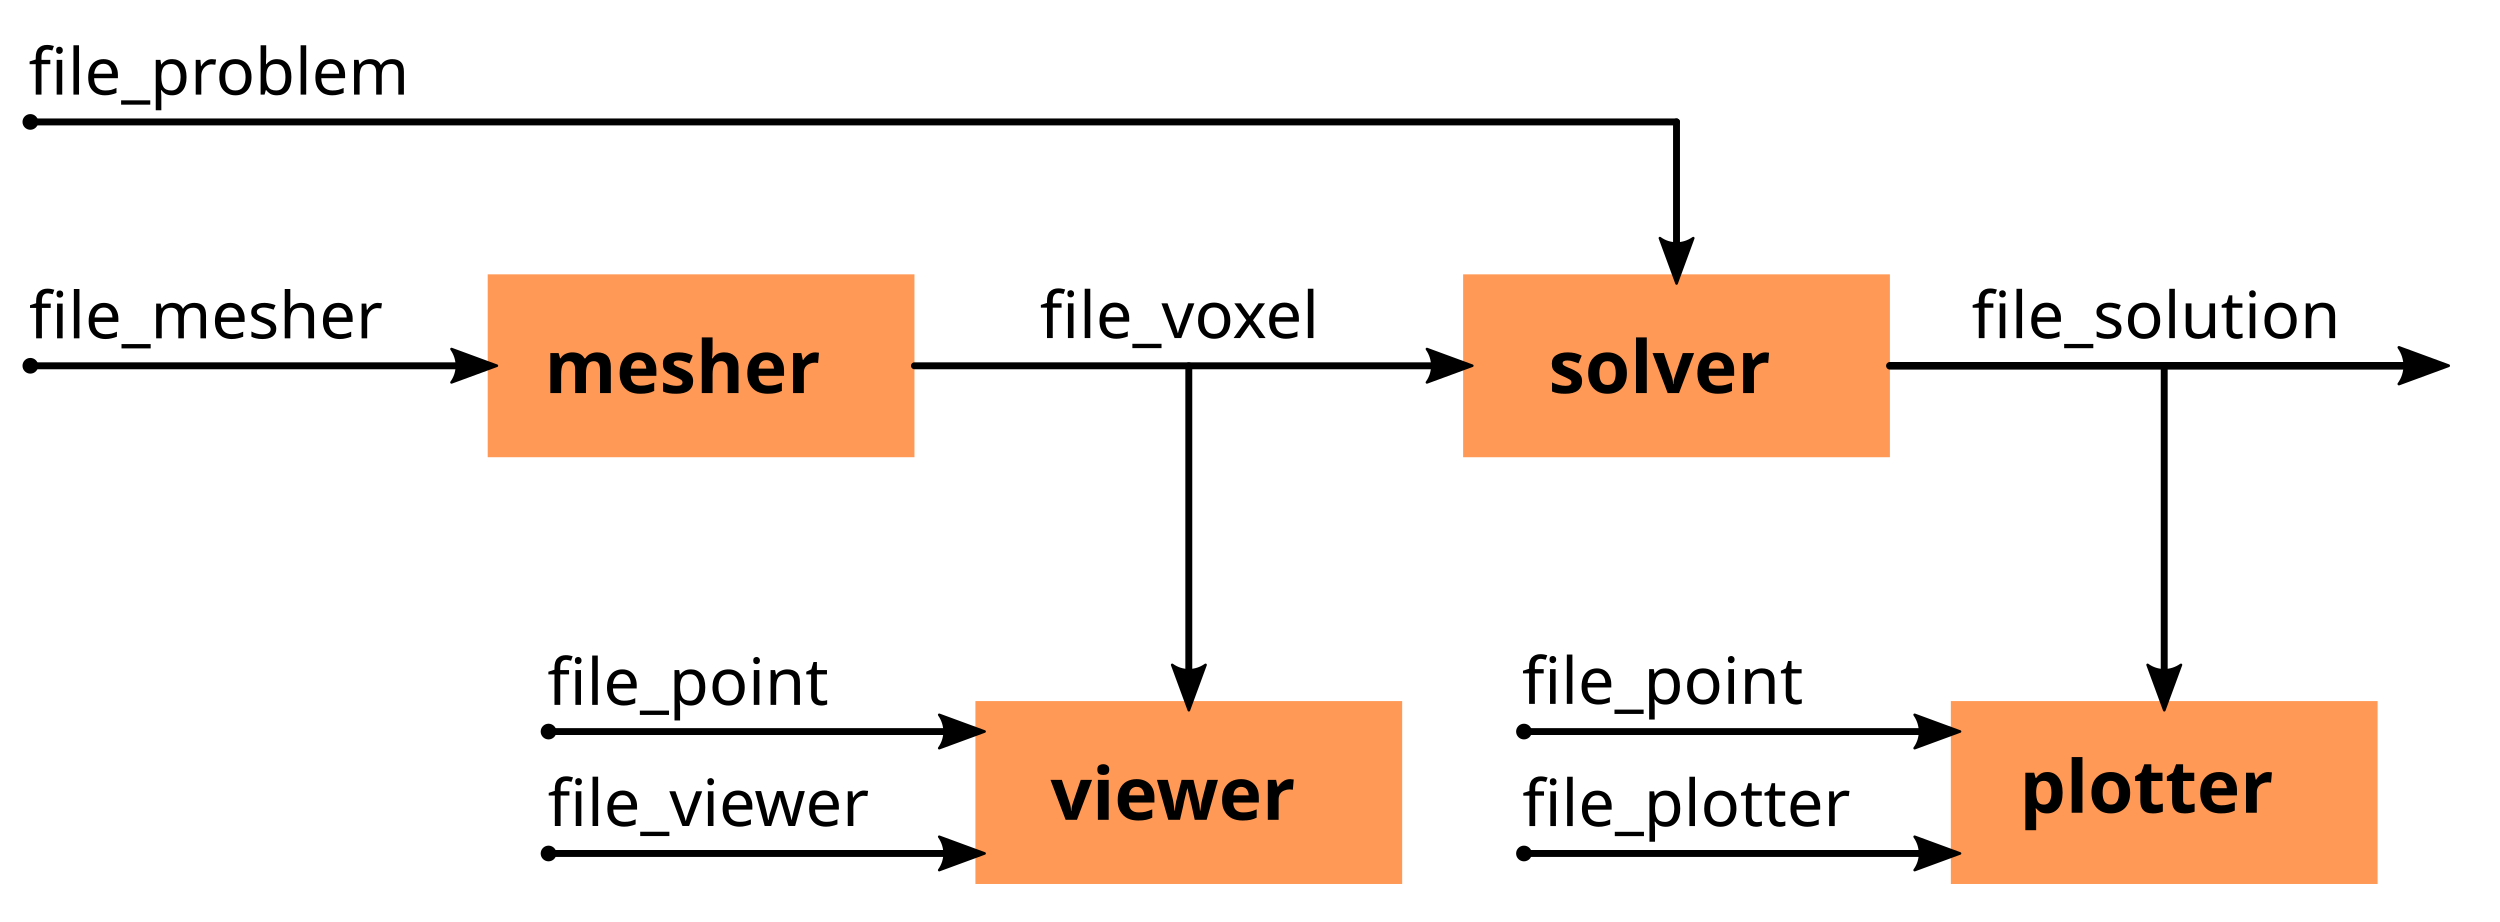
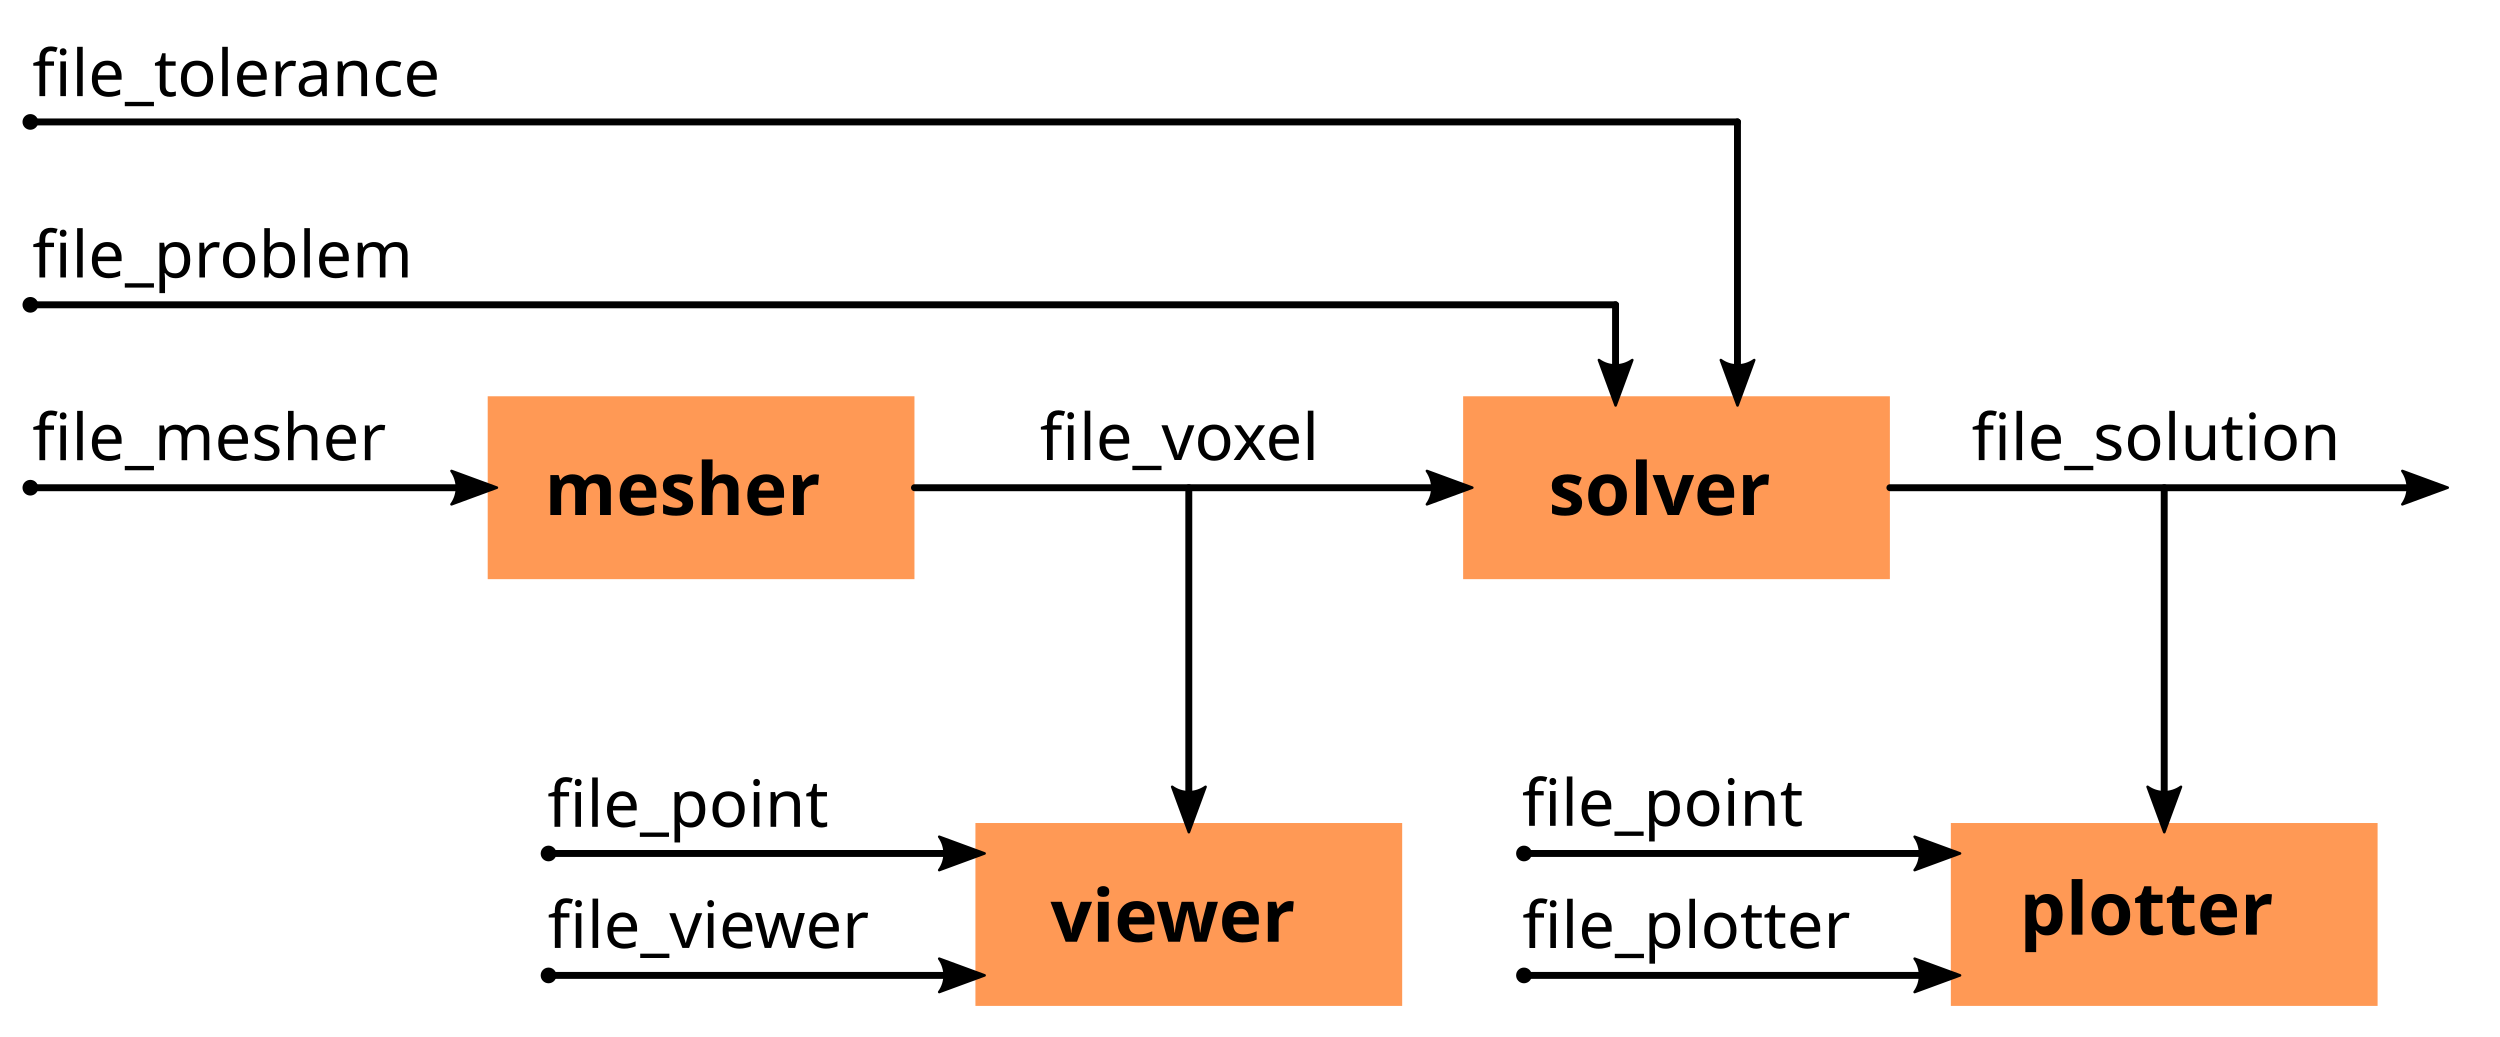
- <svg xmlns="http://www.w3.org/2000/svg" width="217mm" height="80mm" viewBox="0 0 217 80" version="1.1" id="svg5">
+ <svg xmlns="http://www.w3.org/2000/svg" width="217mm" height="90mm" viewBox="0 0 217 90" version="1.1" id="svg5">
  <defs id="defs2">
    <marker style="overflow:visible" id="DotS" refX="0" refY="0" orient="auto">
      <path transform="matrix(0.2,0,0,0.2,1.48,0.2)" style="fill:context-stroke;fill-rule:evenodd;stroke:context-stroke;stroke-width:1pt" d="m -2.5,-1 c 0,2.76 -2.24,5 -5,5 -2.76,0 -5,-2.24 -5,-5 0,-2.76 2.24,-5 5,-5 2.76,0 5,2.24 5,5 z" id="path8240" />
    </marker>
    <marker style="overflow:visible" id="DotM" refX="0" refY="0" orient="auto">
      <path transform="matrix(0.4,0,0,0.4,2.96,0.4)" style="fill:context-stroke;fill-rule:evenodd;stroke:context-stroke;stroke-width:1pt" d="m -2.5,-1 c 0,2.76 -2.24,5 -5,5 -2.76,0 -5,-2.24 -5,-5 0,-2.76 2.24,-5 5,-5 2.76,0 5,2.24 5,5 z" id="path8237" />
    </marker>
    <marker style="overflow:visible" id="Arrow2Mend" refX="0" refY="0" orient="auto">
      <path transform="scale(-0.6)" d="M 8.719,4.034 -2.207,0.016 8.719,-4.002 c -1.745,2.372 -1.735,5.617 -6e-7,8.035 z" style="fill:context-stroke;fill-rule:evenodd;stroke:context-stroke;stroke-width:0.625;stroke-linejoin:round" id="path8200" />
    </marker>
    <marker style="overflow:visible" id="Arrow1Lend" refX="0" refY="0" orient="auto">
      <path transform="matrix(-0.8,0,0,-0.8,-10,0)" style="fill:context-stroke;fill-rule:evenodd;stroke:context-stroke;stroke-width:1pt" d="M 0,0 5,-5 -12.5,0 5,5 Z" id="path8176" />
    </marker>
    <marker style="overflow:visible" id="Arrow2Lstart" refX="0" refY="0" orient="auto">
      <path transform="matrix(1.1,0,0,1.1,1.1,0)" d="M 8.719,4.034 -2.207,0.016 8.719,-4.002 c -1.745,2.372 -1.735,5.617 -6e-7,8.035 z" style="fill:context-stroke;fill-rule:evenodd;stroke:context-stroke;stroke-width:0.625;stroke-linejoin:round" id="path8191" />
    </marker>
    <marker style="overflow:visible" id="TriangleOutM" refX="0" refY="0" orient="auto">
      <path transform="scale(0.4)" style="fill:context-stroke;fill-rule:evenodd;stroke:context-stroke;stroke-width:1pt" d="M 5.77,0 -2.88,5 V -5 Z" id="path8318" />
    </marker>
    <marker style="overflow:visible" id="TriangleOutL" refX="0" refY="0" orient="auto">
      <path transform="scale(0.8)" style="fill:context-stroke;fill-rule:evenodd;stroke:context-stroke;stroke-width:1pt" d="M 5.77,0 -2.88,5 V -5 Z" id="path8315" />
    </marker>
    <marker style="overflow:visible" id="Arrow2Lend" refX="0" refY="0" orient="auto">
      <path transform="matrix(-1.1,0,0,-1.1,-1.1,0)" d="M 8.719,4.034 -2.207,0.016 8.719,-4.002 c -1.745,2.372 -1.735,5.617 -6e-7,8.035 z" style="fill:context-stroke;fill-rule:evenodd;stroke:context-stroke;stroke-width:0.625;stroke-linejoin:round" id="path8194" />
    </marker>
    <marker style="overflow:visible" id="TriangleOutM-8" refX="0" refY="0" orient="auto">
      <path transform="scale(0.4)" style="fill:context-stroke;fill-rule:evenodd;stroke:context-stroke;stroke-width:1pt" d="M 5.77,0 -2.88,5 V -5 Z" id="path8318-7" />
    </marker>
    <marker style="overflow:visible" id="TriangleOutM-8-2" refX="0" refY="0" orient="auto">
      <path transform="scale(0.4)" style="fill:context-stroke;fill-rule:evenodd;stroke:context-stroke;stroke-width:1pt" d="M 5.77,0 -2.88,5 V -5 Z" id="path8318-7-0" />
    </marker>
+     <marker style="overflow:visible" id="Arrow2Mend-3" refX="0" refY="0" orient="auto">
+       <path transform="scale(-0.6)" d="M 8.719,4.034 -2.207,0.016 8.719,-4.002 c -1.745,2.372 -1.735,5.617 -6e-7,8.035 z" style="fill:context-stroke;fill-rule:evenodd;stroke:context-stroke;stroke-width:0.625;stroke-linejoin:round" id="path8200-6" />
+     </marker>
+     <marker style="overflow:visible" id="DotS-5" refX="0" refY="0" orient="auto">
+       <path transform="matrix(0.2,0,0,0.2,1.48,0.2)" style="fill:context-stroke;fill-rule:evenodd;stroke:context-stroke;stroke-width:1pt" d="m -2.5,-1 c 0,2.76 -2.24,5 -5,5 -2.76,0 -5,-2.24 -5,-5 0,-2.76 2.24,-5 5,-5 2.76,0 5,2.24 5,5 z" id="path8240-3" />
+     </marker>
  </defs>
  <g id="layer1" style="display:inline">
-     <rect style="fill:#ff9955;stroke-width:0.529" id="rect33" width="37.042" height="15.875" x="42.333" y="23.812" />
-     <rect style="fill:#ff9955;stroke-width:0.529" id="rect33-7" width="37.042" height="15.875" x="84.667" y="60.854" />
-     <rect style="fill:#ff9955;stroke-width:0.529" id="rect33-7-5" width="37.042" height="15.875" x="127" y="23.813" />
-     <rect style="fill:#ff9955;stroke-width:0.529" id="rect33-7-5-9" width="37.042" height="15.875" x="169.333" y="60.854" />
-     <path style="fill:none;fill-rule:evenodd;stroke:#000000;stroke-width:0.265px;stroke-linecap:butt;stroke-linejoin:miter;stroke-opacity:1" d="m 116.417,26.458 v 0" id="path6864" />
-     <path style="fill:none;stroke:#000000;stroke-width:0.601;stroke-linecap:round;stroke-linejoin:round;stroke-miterlimit:4;stroke-dasharray:none;stroke-opacity:1;marker-start:url(#DotS);marker-end:url(#Arrow2Mend)" d="M 2.646,31.75 H 42.333" id="path22501" />
-     <path style="fill:none;stroke:#000000;stroke-width:0.601;stroke-linecap:round;stroke-linejoin:round;stroke-miterlimit:4;stroke-dasharray:none;stroke-opacity:1;marker-end:url(#Arrow2Mend)" d="M 79.375,31.75 H 127" id="path22503" />
-     <path style="fill:none;stroke:#000000;stroke-width:0.601;stroke-linecap:round;stroke-linejoin:round;stroke-miterlimit:4;stroke-dasharray:none;stroke-opacity:1;marker-end:url(#Arrow2Mend)" d="M 103.188,31.75 V 60.854" id="path22505" />
-     <path style="fill:none;stroke:#000000;stroke-width:0.601;stroke-linecap:round;stroke-linejoin:round;stroke-miterlimit:4;stroke-dasharray:none;stroke-opacity:1;marker-start:url(#DotS);marker-end:url(#Arrow2Mend)" d="M 47.625,63.5 H 84.667" id="path22507" />
-     <path style="fill:none;stroke:#000000;stroke-width:0.601;stroke-linecap:round;stroke-linejoin:round;stroke-miterlimit:4;stroke-dasharray:none;stroke-opacity:1;marker-start:url(#DotS);marker-end:url(#Arrow2Mend)" d="M 47.625,74.083 H 84.667" id="path22509" />
-     <path style="fill:none;stroke:#000000;stroke-width:0.658;stroke-linecap:round;stroke-linejoin:round;stroke-miterlimit:4;stroke-dasharray:none;stroke-opacity:1;marker-end:url(#Arrow2Mend)" d="m 164.042,31.75 h 47.625" id="path22511" />
-     <path style="fill:none;stroke:#000000;stroke-width:0.601;stroke-linecap:round;stroke-linejoin:round;stroke-miterlimit:4;stroke-dasharray:none;stroke-opacity:1;marker-start:url(#DotS);marker-end:url(#Arrow2Mend)" d="m 132.292,63.5 h 37.042" id="path22626" />
-     <path style="fill:none;stroke:#000000;stroke-width:0.601;stroke-linecap:round;stroke-linejoin:round;stroke-miterlimit:4;stroke-dasharray:none;stroke-opacity:1;marker-start:url(#DotS);marker-end:url(#Arrow2Mend)" d="m 132.292,74.083 h 37.042" id="path22628" />
-     <path style="fill:none;stroke:#000000;stroke-width:0.601;stroke-linecap:round;stroke-linejoin:round;stroke-miterlimit:4.1;stroke-dasharray:none;stroke-opacity:1;marker-end:url(#Arrow2Mend)" d="M 187.854,31.75 V 60.854" id="path22743" />
-     <path style="fill:none;stroke:#000000;stroke-width:0.601;stroke-linecap:round;stroke-linejoin:round;stroke-miterlimit:4;stroke-dasharray:none;stroke-opacity:1;marker-end:url(#Arrow2Mend)" d="M 145.521,10.583 V 23.812" id="path22877" />
-     <path style="fill:none;stroke:#000000;stroke-width:0.601;stroke-linecap:round;stroke-linejoin:round;stroke-miterlimit:4;stroke-dasharray:none;stroke-opacity:1;marker-start:url(#DotS)" d="M 2.646,10.583 H 145.521" id="path22879" />
+     <rect style="fill:#ff9955;stroke-width:0.529" id="rect33" width="37.042" height="15.875" x="42.333" y="34.396" />
+     <rect style="fill:#ff9955;stroke-width:0.529" id="rect33-7" width="37.042" height="15.875" x="84.667" y="71.438" />
+     <rect style="fill:#ff9955;stroke-width:0.529" id="rect33-7-5" width="37.042" height="15.875" x="127" y="34.396" />
+     <rect style="fill:#ff9955;stroke-width:0.529" id="rect33-7-5-9" width="37.042" height="15.875" x="169.333" y="71.438" />
+     <path style="fill:none;fill-rule:evenodd;stroke:#000000;stroke-width:0.265px;stroke-linecap:butt;stroke-linejoin:miter;stroke-opacity:1" d="m 116.417,37.042 v 0" id="path6864" />
+     <path style="fill:none;stroke:#000000;stroke-width:0.601;stroke-linecap:round;stroke-linejoin:round;stroke-miterlimit:4;stroke-dasharray:none;stroke-opacity:1;marker-start:url(#DotS);marker-end:url(#Arrow2Mend)" d="M 2.646,42.333 H 42.333" id="path22501" />
+     <path style="fill:none;stroke:#000000;stroke-width:0.601;stroke-linecap:round;stroke-linejoin:round;stroke-miterlimit:4;stroke-dasharray:none;stroke-opacity:1;marker-end:url(#Arrow2Mend)" d="M 79.375,42.333 H 127" id="path22503" />
+     <path style="fill:none;stroke:#000000;stroke-width:0.601;stroke-linecap:round;stroke-linejoin:round;stroke-miterlimit:4;stroke-dasharray:none;stroke-opacity:1;marker-end:url(#Arrow2Mend)" d="M 103.188,42.333 V 71.438" id="path22505" />
+     <path style="fill:none;stroke:#000000;stroke-width:0.601;stroke-linecap:round;stroke-linejoin:round;stroke-miterlimit:4;stroke-dasharray:none;stroke-opacity:1;marker-start:url(#DotS);marker-end:url(#Arrow2Mend)" d="M 47.625,74.083 H 84.667" id="path22507" />
+     <path style="fill:none;stroke:#000000;stroke-width:0.601;stroke-linecap:round;stroke-linejoin:round;stroke-miterlimit:4;stroke-dasharray:none;stroke-opacity:1;marker-start:url(#DotS);marker-end:url(#Arrow2Mend)" d="M 47.625,84.667 H 84.667" id="path22509" />
+     <path style="fill:none;stroke:#000000;stroke-width:0.601;stroke-linecap:round;stroke-linejoin:round;stroke-miterlimit:4;stroke-dasharray:none;stroke-opacity:1;marker-end:url(#Arrow2Mend)" d="m 164.042,42.333 h 47.625" id="path22511" />
+     <path style="fill:none;stroke:#000000;stroke-width:0.601;stroke-linecap:round;stroke-linejoin:round;stroke-miterlimit:4;stroke-dasharray:none;stroke-opacity:1;marker-start:url(#DotS);marker-end:url(#Arrow2Mend)" d="m 132.292,74.083 h 37.042" id="path22626" />
+     <path style="fill:none;stroke:#000000;stroke-width:0.601;stroke-linecap:round;stroke-linejoin:round;stroke-miterlimit:4;stroke-dasharray:none;stroke-opacity:1;marker-start:url(#DotS);marker-end:url(#Arrow2Mend)" d="m 132.292,84.667 h 37.042" id="path22628" />
+     <path style="fill:none;stroke:#000000;stroke-width:0.601;stroke-linecap:round;stroke-linejoin:round;stroke-miterlimit:4.1;stroke-dasharray:none;stroke-opacity:1;marker-end:url(#Arrow2Mend)" d="M 187.854,42.333 V 71.438" id="path22743" />
+     <path style="fill:none;stroke:#000000;stroke-width:0.601;stroke-linecap:round;stroke-linejoin:round;stroke-miterlimit:4;stroke-dasharray:none;stroke-opacity:1;marker-end:url(#Arrow2Mend)" d="m 140.229,26.458 v 7.937" id="path22877" />
+     <path style="display:inline;fill:none;stroke:#000000;stroke-width:0.601;stroke-linecap:round;stroke-linejoin:round;stroke-miterlimit:4;stroke-dasharray:none;stroke-opacity:1;marker-end:url(#Arrow2Mend-3)" d="M 150.812,10.583 V 34.396" id="path22877-7" />
+     <path style="fill:none;stroke:#000000;stroke-width:0.601;stroke-linecap:round;stroke-linejoin:round;stroke-miterlimit:4;stroke-dasharray:none;stroke-opacity:1;marker-start:url(#DotS)" d="M 2.646,26.458 H 140.229" id="path22879" />
+     <path style="display:inline;fill:none;stroke:#000000;stroke-width:0.601;stroke-linecap:round;stroke-linejoin:round;stroke-miterlimit:4;stroke-dasharray:none;stroke-opacity:1;marker-start:url(#DotS-5)" d="M 2.646,10.583 H 150.812" id="path22879-5" />
  </g>
  <g id="g24116" style="display:inline">
-     <text xml:space="preserve" style="font-style:normal;font-weight:normal;font-size:6.35px;line-height:1.25;font-family:sans-serif;fill:#000000;fill-opacity:1;stroke:none;stroke-width:0.265" x="47.269" y="34.117" id="text24062">
-       <tspan id="tspan24060" style="font-style:normal;font-variant:normal;font-weight:bold;font-stretch:normal;font-size:6.35px;font-family:sans-serif;-inkscape-font-specification:'sans-serif Bold';stroke-width:0.265" x="47.269" y="34.117">mesher</tspan>
+     <text xml:space="preserve" style="font-style:normal;font-weight:normal;font-size:6.35px;line-height:1.25;font-family:sans-serif;fill:#000000;fill-opacity:1;stroke:none;stroke-width:0.265" x="47.269" y="44.701" id="text24062">
+       <tspan id="tspan24060" style="font-style:normal;font-variant:normal;font-weight:bold;font-stretch:normal;font-size:6.35px;font-family:sans-serif;-inkscape-font-specification:'sans-serif Bold';stroke-width:0.265" x="47.269" y="44.701">mesher</tspan>
    </text>
-     <text xml:space="preserve" style="font-style:normal;font-weight:normal;font-size:6.35px;line-height:1.25;font-family:sans-serif;display:inline;fill:#000000;fill-opacity:1;stroke:none;stroke-width:0.265" x="134.418" y="34.117" id="text24062-2">
-       <tspan id="tspan24060-2" style="font-style:normal;font-variant:normal;font-weight:bold;font-stretch:normal;font-size:6.35px;font-family:sans-serif;-inkscape-font-specification:'sans-serif Bold';stroke-width:0.265" x="134.418" y="34.117">solver</tspan>
+     <text xml:space="preserve" style="font-style:normal;font-weight:normal;font-size:6.35px;line-height:1.25;font-family:sans-serif;display:inline;fill:#000000;fill-opacity:1;stroke:none;stroke-width:0.265" x="134.418" y="44.701" id="text24062-2">
+       <tspan id="tspan24060-2" style="font-style:normal;font-variant:normal;font-weight:bold;font-stretch:normal;font-size:6.35px;font-family:sans-serif;-inkscape-font-specification:'sans-serif Bold';stroke-width:0.265" x="134.418" y="44.701">solver</tspan>
    </text>
-     <text xml:space="preserve" style="font-style:normal;font-weight:normal;font-size:6.35px;line-height:1.25;font-family:sans-serif;display:inline;fill:#000000;fill-opacity:1;stroke:none;stroke-width:0.265" x="91.185" y="71.159" id="text24062-2-8">
-       <tspan id="tspan24060-2-9" style="font-style:normal;font-variant:normal;font-weight:bold;font-stretch:normal;font-size:6.35px;font-family:sans-serif;-inkscape-font-specification:'sans-serif Bold';stroke-width:0.265" x="91.185" y="71.159">viewer</tspan>
+     <text xml:space="preserve" style="font-style:normal;font-weight:normal;font-size:6.35px;line-height:1.25;font-family:sans-serif;display:inline;fill:#000000;fill-opacity:1;stroke:none;stroke-width:0.265" x="91.185" y="81.742" id="text24062-2-8">
+       <tspan id="tspan24060-2-9" style="font-style:normal;font-variant:normal;font-weight:bold;font-stretch:normal;font-size:6.35px;font-family:sans-serif;-inkscape-font-specification:'sans-serif Bold';stroke-width:0.265" x="91.185" y="81.742">viewer</tspan>
    </text>
-     <text xml:space="preserve" style="font-style:normal;font-weight:normal;font-size:6.35px;line-height:1.25;font-family:sans-serif;display:inline;fill:#000000;fill-opacity:1;stroke:none;stroke-width:0.265" x="175.3" y="70.543" id="text24062-2-7">
-       <tspan id="tspan24060-2-3" style="font-style:normal;font-variant:normal;font-weight:bold;font-stretch:normal;font-size:6.35px;font-family:sans-serif;-inkscape-font-specification:'sans-serif Bold';stroke-width:0.265" x="175.3" y="70.543">plotter</tspan>
+     <text xml:space="preserve" style="font-style:normal;font-weight:normal;font-size:6.35px;line-height:1.25;font-family:sans-serif;display:inline;fill:#000000;fill-opacity:1;stroke:none;stroke-width:0.265" x="175.3" y="81.127" id="text24062-2-7">
+       <tspan id="tspan24060-2-3" style="font-style:normal;font-variant:normal;font-weight:bold;font-stretch:normal;font-size:6.35px;font-family:sans-serif;-inkscape-font-specification:'sans-serif Bold';stroke-width:0.265" x="175.3" y="81.127">plotter</tspan>
    </text>
-     <text xml:space="preserve" style="font-style:normal;font-weight:normal;font-size:5.644px;line-height:1.25;font-family:sans-serif;fill:#000000;fill-opacity:1;stroke:none;stroke-width:0.265" x="90.27" y="29.345" id="text24066">
-       <tspan id="tspan24064" style="font-size:5.644px;stroke-width:0.265" x="90.27" y="29.345">file_voxel</tspan>
+     <text xml:space="preserve" style="font-style:normal;font-weight:normal;font-size:5.644px;line-height:1.25;font-family:sans-serif;fill:#000000;fill-opacity:1;stroke:none;stroke-width:0.265" x="90.27" y="39.929" id="text24066">
+       <tspan id="tspan24064" style="font-size:5.644px;stroke-width:0.265" x="90.27" y="39.929">file_voxel</tspan>
    </text>
-     <text xml:space="preserve" style="font-style:normal;font-weight:normal;font-size:5.644px;line-height:1.25;font-family:sans-serif;fill:#000000;fill-opacity:1;stroke:none;stroke-width:0.265" x="171.15" y="29.354" id="text24070">
-       <tspan id="tspan24068" style="font-size:5.644px;stroke-width:0.265" x="171.15" y="29.354">file_solution</tspan>
+     <text xml:space="preserve" style="font-style:normal;font-weight:normal;font-size:5.644px;line-height:1.25;font-family:sans-serif;fill:#000000;fill-opacity:1;stroke:none;stroke-width:0.265" x="171.15" y="39.937" id="text24070">
+       <tspan id="tspan24068" style="font-size:5.644px;stroke-width:0.265" x="171.15" y="39.937">file_solution</tspan>
    </text>
-     <text xml:space="preserve" style="font-style:normal;font-weight:normal;font-size:5.644px;line-height:1.25;font-family:sans-serif;fill:#000000;fill-opacity:1;stroke:none;stroke-width:0.265" x="2.529" y="29.365" id="text24074">
-       <tspan id="tspan24072" style="font-size:5.644px;stroke-width:0.265" x="2.529" y="29.365">file_mesher</tspan>
+     <text xml:space="preserve" style="font-style:normal;font-weight:normal;font-size:5.644px;line-height:1.25;font-family:sans-serif;fill:#000000;fill-opacity:1;stroke:none;stroke-width:0.265" x="2.814" y="39.948" id="text24074">
+       <tspan id="tspan24072" style="font-size:5.644px;stroke-width:0.265" x="2.814" y="39.948">file_mesher</tspan>
    </text>
-     <text xml:space="preserve" style="font-style:normal;font-weight:normal;font-size:5.644px;line-height:1.25;font-family:sans-serif;fill:#000000;fill-opacity:1;stroke:none;stroke-width:0.265" x="2.492" y="8.21" id="text24078">
-       <tspan id="tspan24076" style="font-size:5.644px;stroke-width:0.265" x="2.492" y="8.21">file_problem</tspan>
+     <text xml:space="preserve" style="font-style:normal;font-weight:normal;font-size:5.644px;line-height:1.25;font-family:sans-serif;fill:#000000;fill-opacity:1;stroke:none;stroke-width:0.265" x="2.814" y="24.085" id="text24078">
+       <tspan id="tspan24076" style="font-size:5.644px;stroke-width:0.265" x="2.814" y="24.085">file_problem</tspan>
    </text>
-     <text xml:space="preserve" style="font-style:normal;font-weight:normal;font-size:5.644px;line-height:1.25;font-family:sans-serif;fill:#000000;fill-opacity:1;stroke:none;stroke-width:0.265" x="47.521" y="61.18" id="text24082">
-       <tspan id="tspan24080" style="font-size:5.644px;stroke-width:0.265" x="47.521" y="61.18">file_point</tspan>
+     <text xml:space="preserve" style="font-style:normal;font-weight:normal;font-size:5.644px;line-height:1.25;font-family:sans-serif;display:inline;fill:#000000;fill-opacity:1;stroke:none;stroke-width:0.265" x="2.814" y="8.344" id="text24078-6">
+       <tspan id="tspan24076-2" style="font-size:5.644px;stroke-width:0.265" x="2.814" y="8.344">file_tolerance</tspan>
    </text>
-     <text xml:space="preserve" style="font-style:normal;font-weight:normal;font-size:5.644px;line-height:1.25;font-family:sans-serif;display:inline;fill:#000000;fill-opacity:1;stroke:none;stroke-width:0.265" x="132.116" y="61.097" id="text24082-6">
-       <tspan id="tspan24080-1" style="font-size:5.644px;stroke-width:0.265" x="132.116" y="61.097">file_point</tspan>
+     <text xml:space="preserve" style="font-style:normal;font-weight:normal;font-size:5.644px;line-height:1.25;font-family:sans-serif;fill:#000000;fill-opacity:1;stroke:none;stroke-width:0.265" x="47.521" y="71.763" id="text24082">
+       <tspan id="tspan24080" style="font-size:5.644px;stroke-width:0.265" x="47.521" y="71.763">file_point</tspan>
    </text>
-     <text xml:space="preserve" style="font-style:normal;font-weight:normal;font-size:5.644px;line-height:1.25;font-family:sans-serif;fill:#000000;fill-opacity:1;stroke:none;stroke-width:0.265" x="47.552" y="71.698" id="text24086">
-       <tspan id="tspan24084" style="font-size:5.644px;stroke-width:0.265" x="47.552" y="71.698">file_viewer</tspan>
+     <text xml:space="preserve" style="font-style:normal;font-weight:normal;font-size:5.644px;line-height:1.25;font-family:sans-serif;display:inline;fill:#000000;fill-opacity:1;stroke:none;stroke-width:0.265" x="132.116" y="71.681" id="text24082-6">
+       <tspan id="tspan24080-1" style="font-size:5.644px;stroke-width:0.265" x="132.116" y="71.681">file_point</tspan>
    </text>
-     <text xml:space="preserve" style="font-style:normal;font-weight:normal;font-size:5.644px;line-height:1.25;font-family:sans-serif;fill:#000000;fill-opacity:1;stroke:none;stroke-width:0.265" x="132.145" y="71.707" id="text24090">
-       <tspan id="tspan24088" style="font-size:5.644px;stroke-width:0.265" x="132.145" y="71.707">file_plotter</tspan>
+     <text xml:space="preserve" style="font-style:normal;font-weight:normal;font-size:5.644px;line-height:1.25;font-family:sans-serif;fill:#000000;fill-opacity:1;stroke:none;stroke-width:0.265" x="47.552" y="82.281" id="text24086">
+       <tspan id="tspan24084" style="font-size:5.644px;stroke-width:0.265" x="47.552" y="82.281">file_viewer</tspan>
    </text>
-     <path style="fill:none;fill-rule:evenodd;stroke:#000000;stroke-width:0.265px;stroke-linecap:butt;stroke-linejoin:miter;stroke-opacity:1" d="m 116.417,26.458 v 0" id="path24092" />
+     <text xml:space="preserve" style="font-style:normal;font-weight:normal;font-size:5.644px;line-height:1.25;font-family:sans-serif;fill:#000000;fill-opacity:1;stroke:none;stroke-width:0.265" x="132.145" y="82.291" id="text24090">
+       <tspan id="tspan24088" style="font-size:5.644px;stroke-width:0.265" x="132.145" y="82.291">file_plotter</tspan>
+     </text>
+     <path style="fill:none;fill-rule:evenodd;stroke:#000000;stroke-width:0.265px;stroke-linecap:butt;stroke-linejoin:miter;stroke-opacity:1" d="m 116.417,37.042 v 0" id="path24092" />
  </g>
</svg>
